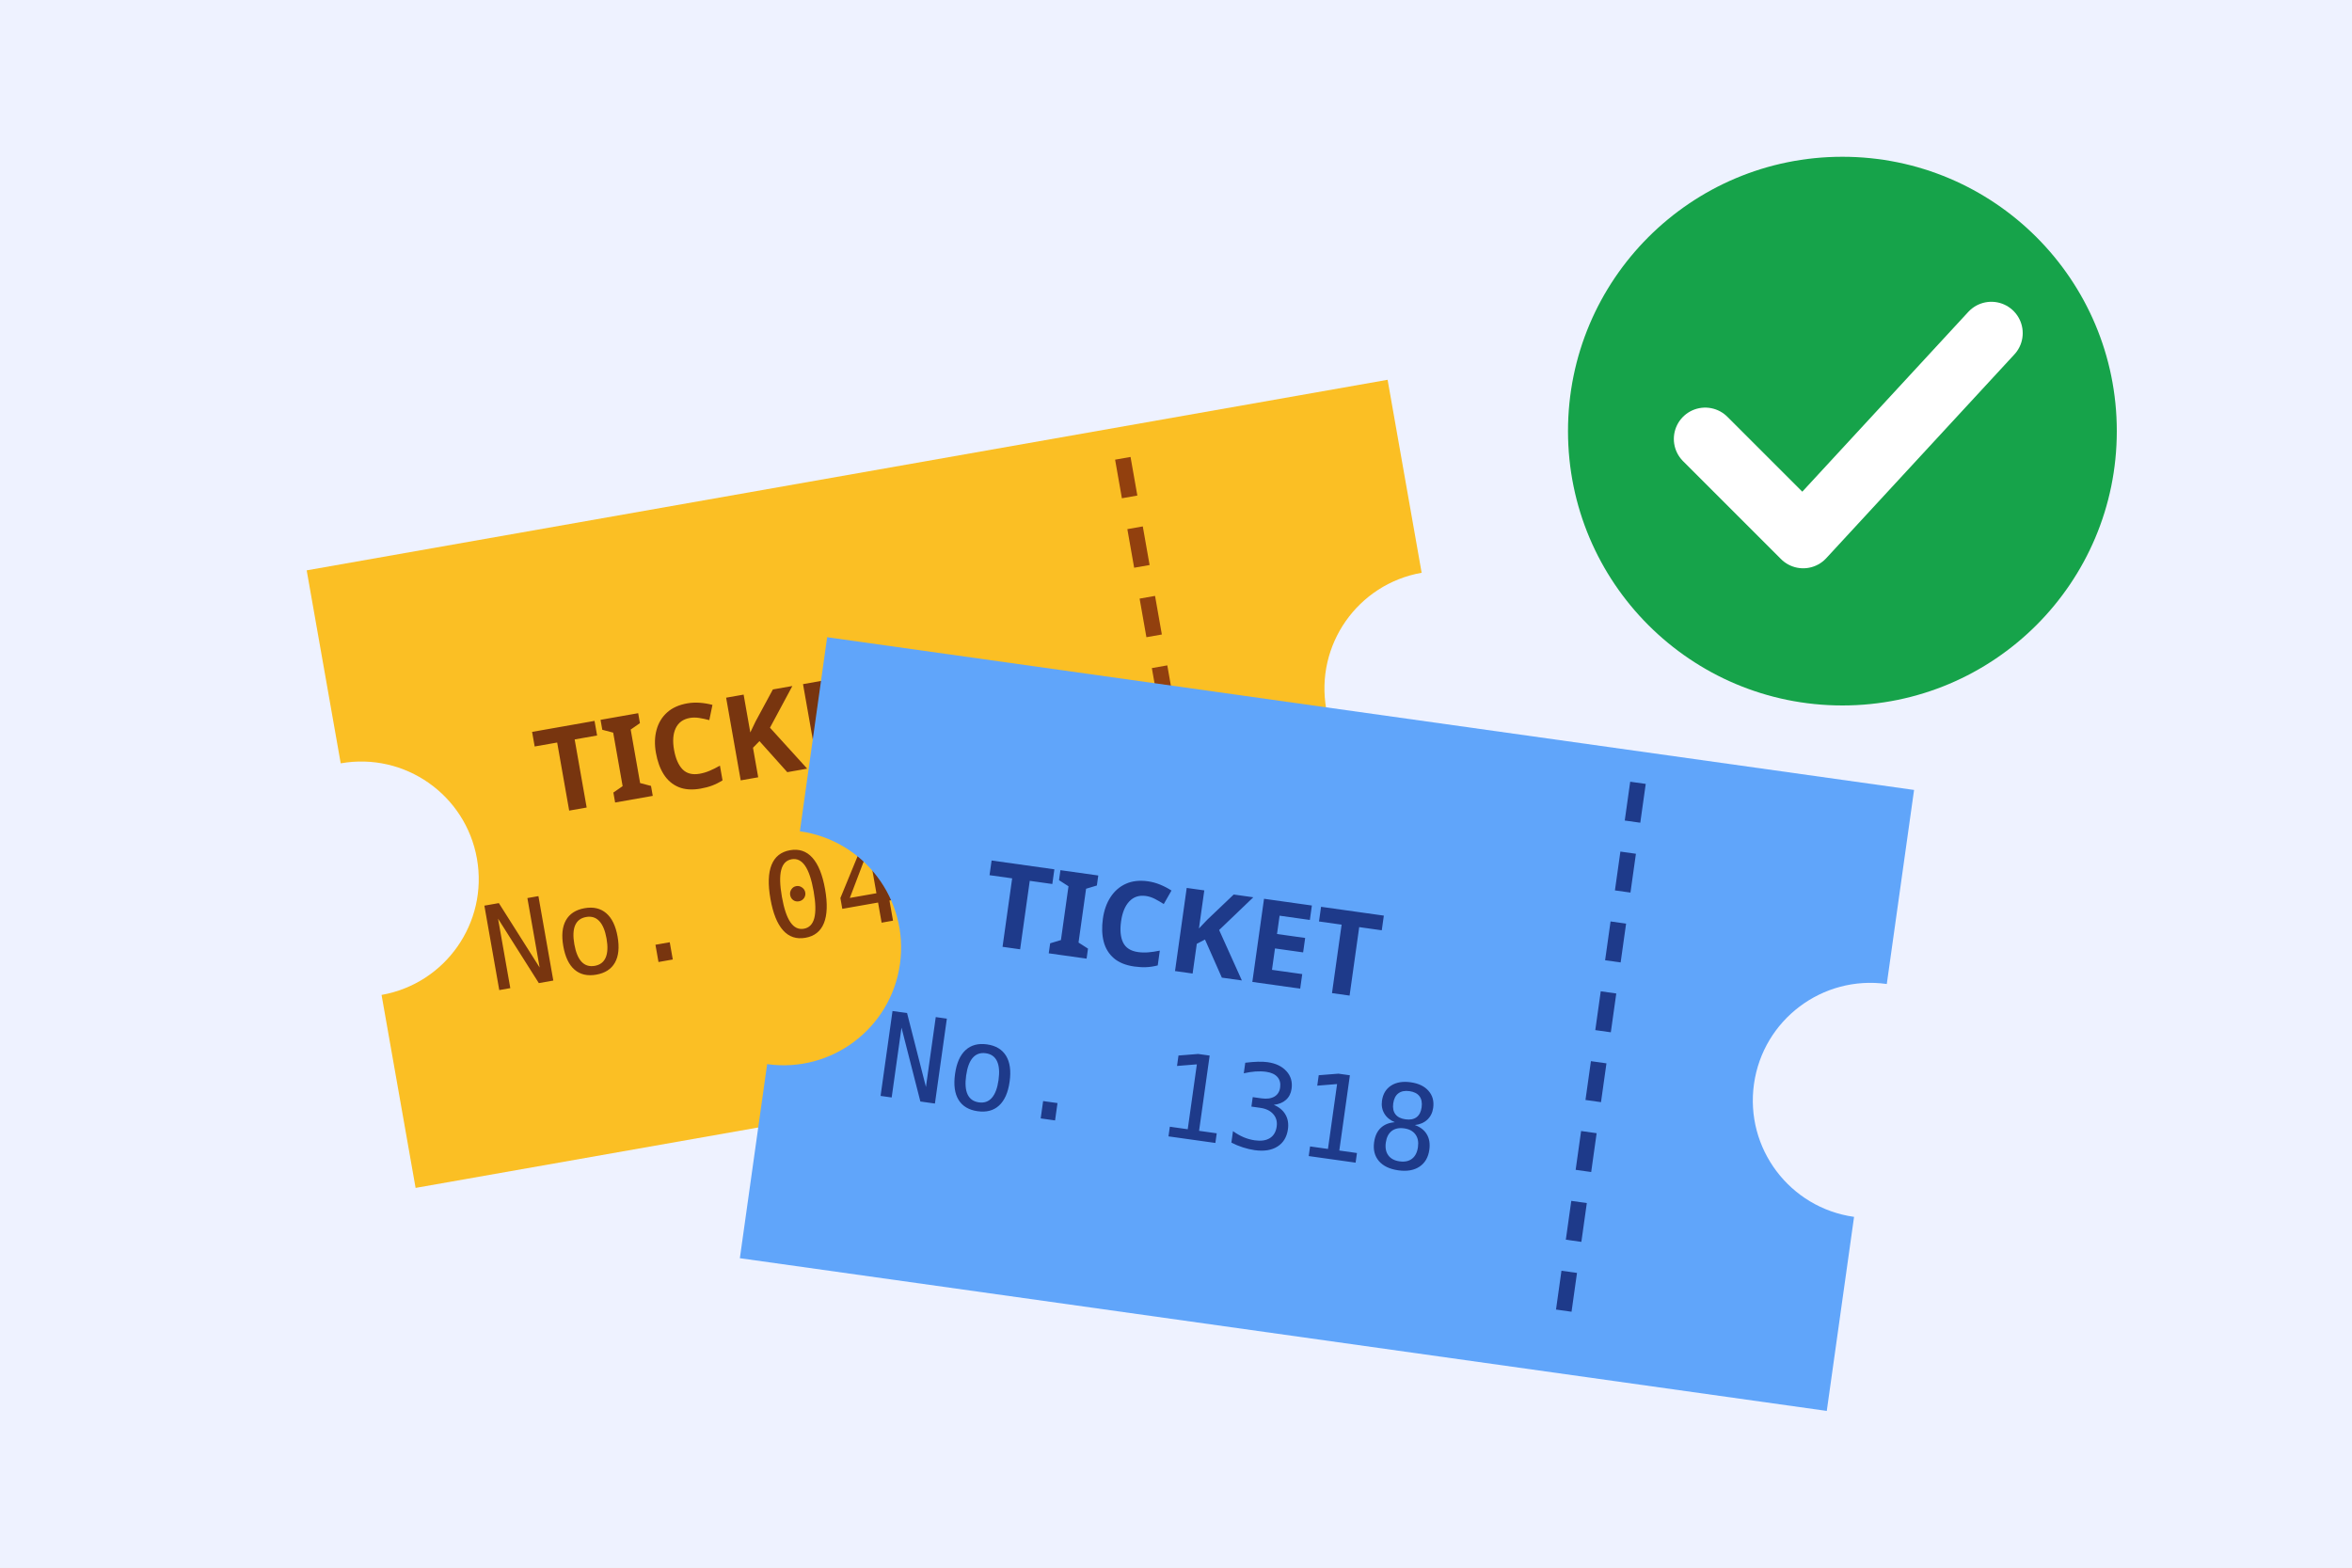
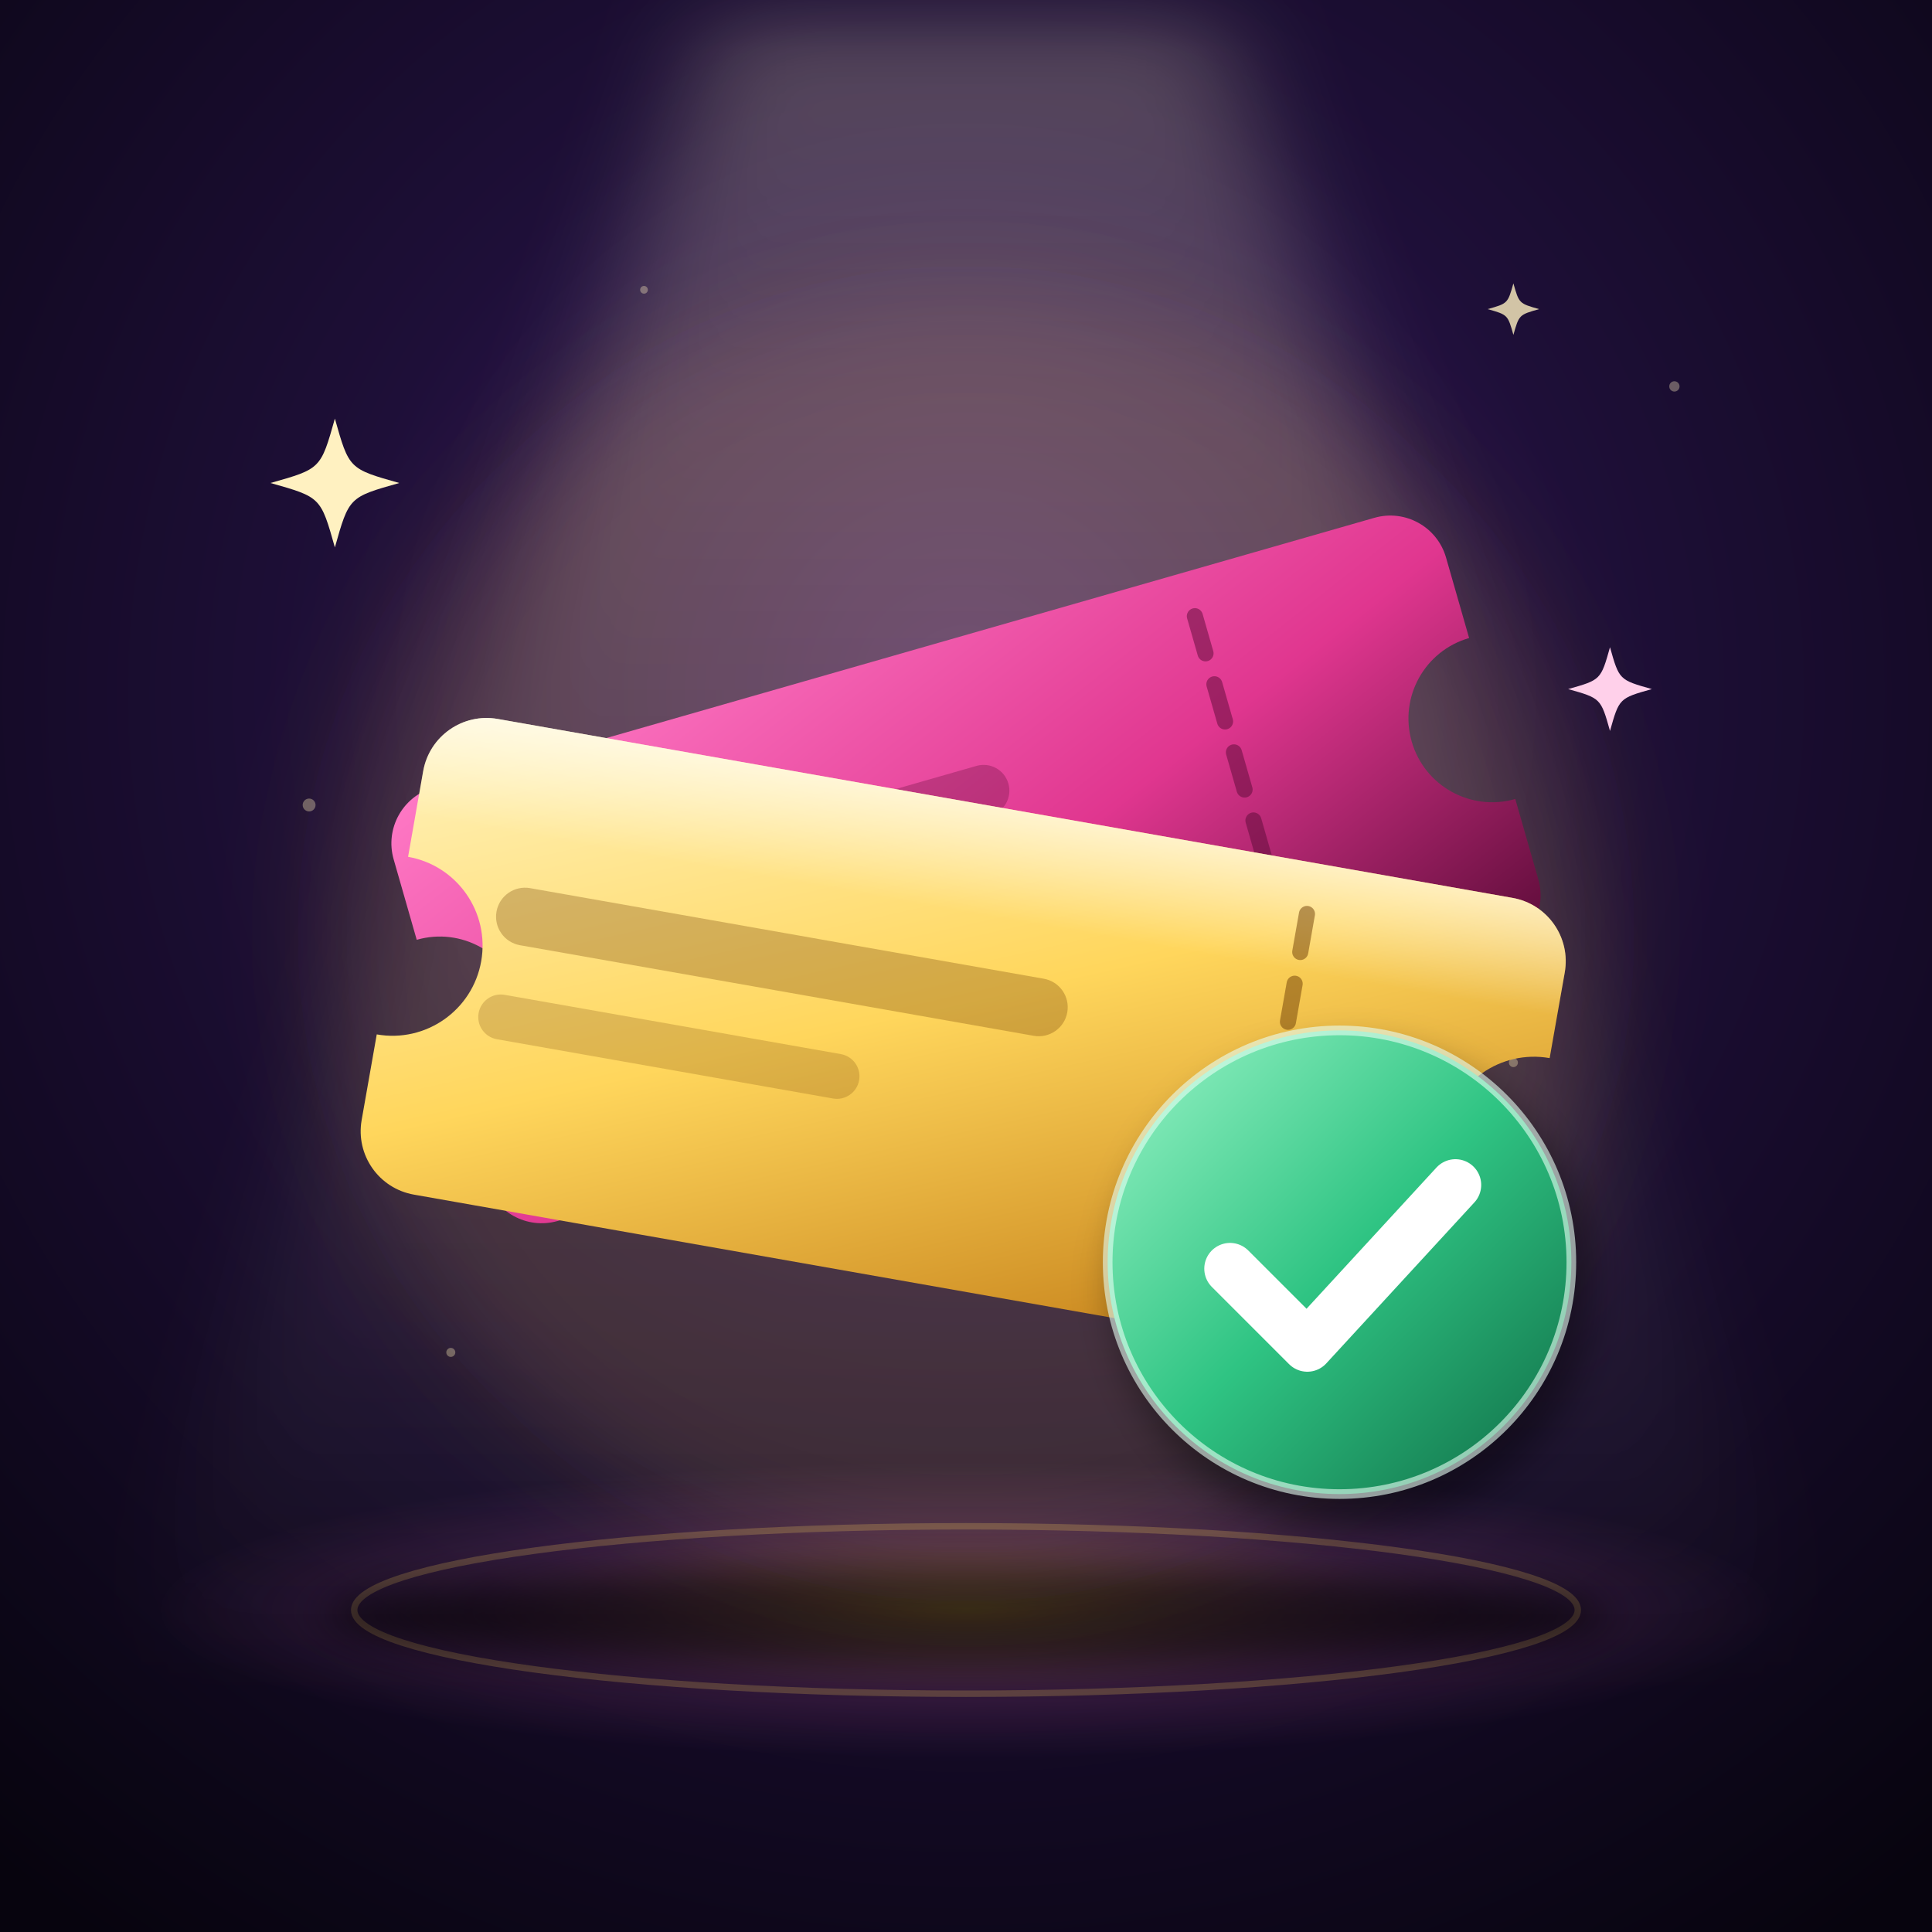
- <svg xmlns="http://www.w3.org/2000/svg" viewBox="0 0 600 400" role="img" aria-label="Two raffle tickets and a green tick: a draw anyone can check">
-   <rect width="600" height="400" fill="#eef2ff" />
-   <g transform="rotate(-10 230 200)">
-     <path d="M90 120 h280 v50 a26 26 0 0 0 0 60 v50 h-280 v-50 a26 26 0 0 0 0 -60 Z" fill="#fbbf24" />
-     <path d="M300 128 v144" stroke="#92400e" stroke-width="4" stroke-dasharray="10 8" />
-     <text x="190" y="192" fill="#78350f" font-family="system-ui, sans-serif" font-size="30" font-weight="700" text-anchor="middle">TICKET</text>
-     <text x="190" y="234" fill="#78350f" font-family="ui-monospace, monospace" font-size="30" text-anchor="middle">No. 0427</text>
+ <svg xmlns="http://www.w3.org/2000/svg" viewBox="0 0 600 600" width="600" height="600">
+   <defs>
+     <radialGradient id="bg" cx="50%" cy="36%" r="78%">
+       <stop offset="0" stop-color="#3f1d6b" />
+       <stop offset="0.42" stop-color="#1e0f38" />
+       <stop offset="1" stop-color="#07040e" />
+     </radialGradient>
+     <linearGradient id="beam" x1="0" y1="0" x2="0" y2="1">
+       <stop offset="0" stop-color="#fff1c8" stop-opacity="0.26" />
+       <stop offset="1" stop-color="#fff1c8" stop-opacity="0" />
+     </linearGradient>
+     <radialGradient id="floor" cx="50%" cy="50%" r="50%">
+       <stop offset="0" stop-color="#ffc94a" stop-opacity="0.42" />
+       <stop offset="0.6" stop-color="#ff7ac6" stop-opacity="0.12" />
+       <stop offset="1" stop-color="#ff7ac6" stop-opacity="0" />
+     </radialGradient>
+     <linearGradient id="gV" x1="0" y1="0" x2="0" y2="1">
+       <stop offset="0" stop-color="#fff4c2" />
+       <stop offset="0.35" stop-color="#ffd65c" />
+       <stop offset="0.72" stop-color="#f2a91f" />
+       <stop offset="1" stop-color="#b86d0a" />
+     </linearGradient>
+     <linearGradient id="gH" x1="0" y1="0" x2="1" y2="0">
+       <stop offset="0" stop-color="#b86d0a" />
+       <stop offset="0.22" stop-color="#ffd65c" />
+       <stop offset="0.4" stop-color="#fff4c2" />
+       <stop offset="0.62" stop-color="#f2a91f" />
+       <stop offset="1" stop-color="#6e3d05" />
+     </linearGradient>
+     <linearGradient id="gD" x1="0" y1="0" x2="1" y2="1">
+       <stop offset="0" stop-color="#fff4c2" />
+       <stop offset="0.45" stop-color="#ffd65c" />
+       <stop offset="1" stop-color="#b86d0a" />
+     </linearGradient>
+     <linearGradient id="pV" x1="0" y1="0" x2="0" y2="1">
+       <stop offset="0" stop-color="#ffd0ea" />
+       <stop offset="0.4" stop-color="#ff7ac6" />
+       <stop offset="1" stop-color="#9c1460" />
+     </linearGradient>
+     <linearGradient id="pD" x1="0" y1="0" x2="1" y2="1">
+       <stop offset="0" stop-color="#ff7ac6" />
+       <stop offset="0.55" stop-color="#e0368f" />
+       <stop offset="1" stop-color="#5a0b37" />
+     </linearGradient>
+     <linearGradient id="dark" x1="0" y1="0" x2="0" y2="1">
+       <stop offset="0" stop-color="#4a3a63" />
+       <stop offset="0.5" stop-color="#241a35" />
+       <stop offset="1" stop-color="#110b1b" />
+     </linearGradient>
+     <linearGradient id="shine" x1="0" y1="0" x2="0" y2="1">
+       <stop offset="0" stop-color="#ffffff" stop-opacity="0.6" />
+       <stop offset="1" stop-color="#ffffff" stop-opacity="0" />
+     </linearGradient>
+     <filter id="blur" x="-30%" y="-30%" width="160%" height="160%">
+       <feGaussianBlur stdDeviation="16" />
+     </filter>
+     <filter id="blur6" x="-30%" y="-30%" width="160%" height="160%">
+       <feGaussianBlur stdDeviation="6" />
+     </filter>
+   </defs>
+   <rect width="600" height="600" fill="url(#bg)" />
+   <path d="M232 -20H368L560 520H40Z" fill="url(#beam)" filter="url(#blur)" />
+   <ellipse cx="300" cy="500" rx="250" ry="46" fill="url(#floor)" />
+   <ellipse cx="300" cy="500" rx="190" ry="26" fill="none" stroke="#ffd65c" stroke-opacity="0.22" stroke-width="2" />
+   <ellipse cx="300" cy="502" rx="200" ry="16" fill="#000" fill-opacity="0.6" filter="url(#blur6)" />
+   <g fill="#fff1c1" fill-opacity="0.35">
+     <circle cx="96" cy="250" r="2" />
+     <circle cx="520" cy="120" r="1.6" />
+     <circle cx="470" cy="330" r="1.4" />
+     <circle cx="140" cy="420" r="1.4" />
+     <circle cx="200" cy="90" r="1.2" />
  </g>
-   <g transform="rotate(8 330 250)">
-     <path d="M200 180 h280 v50 a26 26 0 0 0 0 60 v50 h-280 v-50 a26 26 0 0 0 0 -60 Z" fill="#60a5fa" />
-     <path d="M410 188 v144" stroke="#1e3a8a" stroke-width="4" stroke-dasharray="10 8" />
-     <text x="300" y="252" fill="#1e3a8a" font-family="system-ui, sans-serif" font-size="30" font-weight="700" text-anchor="middle">TICKET</text>
-     <text x="300" y="294" fill="#1e3a8a" font-family="ui-monospace, monospace" font-size="30" text-anchor="middle">No. 1318</text>
+   <circle cx="300" cy="290" r="200" fill="#ffc94a" fill-opacity="0.13" filter="url(#blur)" />
+   <g transform="rotate(-16 300 270)">
+     <path d="M148 200H452A18 18 0 0 1 470 218V244A26 26 0 0 0 470 296V322A18 18 0 0 1 452 340H148A18 18 0 0 1 130 322V296A26 26 0 0 0 130 244V218A18 18 0 0 1 148 200Z" fill="url(#pD)" />
+     <path d="M390 214V326" stroke="#5a0b37" stroke-opacity="0.5" stroke-width="5" stroke-dasharray="12 10" stroke-linecap="round" />
+     <rect x="160" y="240" width="160" height="16" rx="8" fill="#5a0b37" fill-opacity="0.3" />
  </g>
-   <circle cx="470" cy="110" r="70" fill="#16a34a" />
-   <path d="M435 112 l25 25 l48 -52" fill="none" stroke="#ffffff" stroke-width="16" stroke-linecap="round" stroke-linejoin="round" />
+   <g transform="rotate(10 300 320)">
+     <path d="M140 250H460A20 20 0 0 1 480 270V297A28 28 0 0 0 480 353V380A20 20 0 0 1 460 400H140A20 20 0 0 1 120 380V353A28 28 0 0 0 120 297V270A20 20 0 0 1 140 250Z" fill="url(#gD)" />
+     <path d="M120 270A20 20 0 0 1 140 250H460A20 20 0 0 1 480 270V284H120Z" fill="url(#shine)" />
+     <path d="M398 266V384" stroke="#6e3d05" stroke-opacity="0.5" stroke-width="5" stroke-dasharray="12 10" stroke-linecap="round" />
+     <rect x="150" y="300" width="180" height="18" rx="9" fill="#6e3d05" fill-opacity="0.3" />
+     <rect x="150" y="334" width="120" height="14" rx="7" fill="#6e3d05" fill-opacity="0.22" />
+   </g>
+   <linearGradient id="ok" x1="0" y1="0" x2="1" y2="1">
+     <stop offset="0" stop-color="#9bf5c8" />
+     <stop offset="0.5" stop-color="#2fc483" />
+     <stop offset="1" stop-color="#0f6b45" />
+   </linearGradient>
+   <circle cx="420" cy="400" r="74" fill="#000" fill-opacity="0.4" filter="url(#blur6)" />
+   <circle cx="416" cy="392" r="72" fill="url(#ok)" />
+   <circle cx="416" cy="392" r="72" fill="none" stroke="#e8fff4" stroke-opacity="0.6" stroke-width="3" />
+   <path d="M382 394L406 418L452 368" fill="none" stroke="#ffffff" stroke-width="16" stroke-linecap="round" stroke-linejoin="round" />
+   <path d="M104 130C108.4 145.6 108.4 145.6 124 150C108.4 154.4 108.4 154.4 104 170C99.6 154.4 99.6 154.4 84 150C99.6 145.6 99.6 145.6 104 130Z" fill="#fff1c1" fill-opacity="1" />
+   <path d="M500 201C502.86 211.14 502.86 211.14 513 214C502.86 216.86 502.86 216.86 500 227C497.14 216.86 497.14 216.86 487 214C497.14 211.14 497.14 211.14 500 201Z" fill="#ffd0ea" fill-opacity="1" />
+   <path d="M470 88C471.76 94.24 471.76 94.24 478 96C471.76 97.76 471.76 97.76 470 104C468.24 97.76 468.24 97.76 462 96C468.24 94.24 468.24 94.24 470 88Z" fill="#fff1c1" fill-opacity="0.8" />
</svg>
